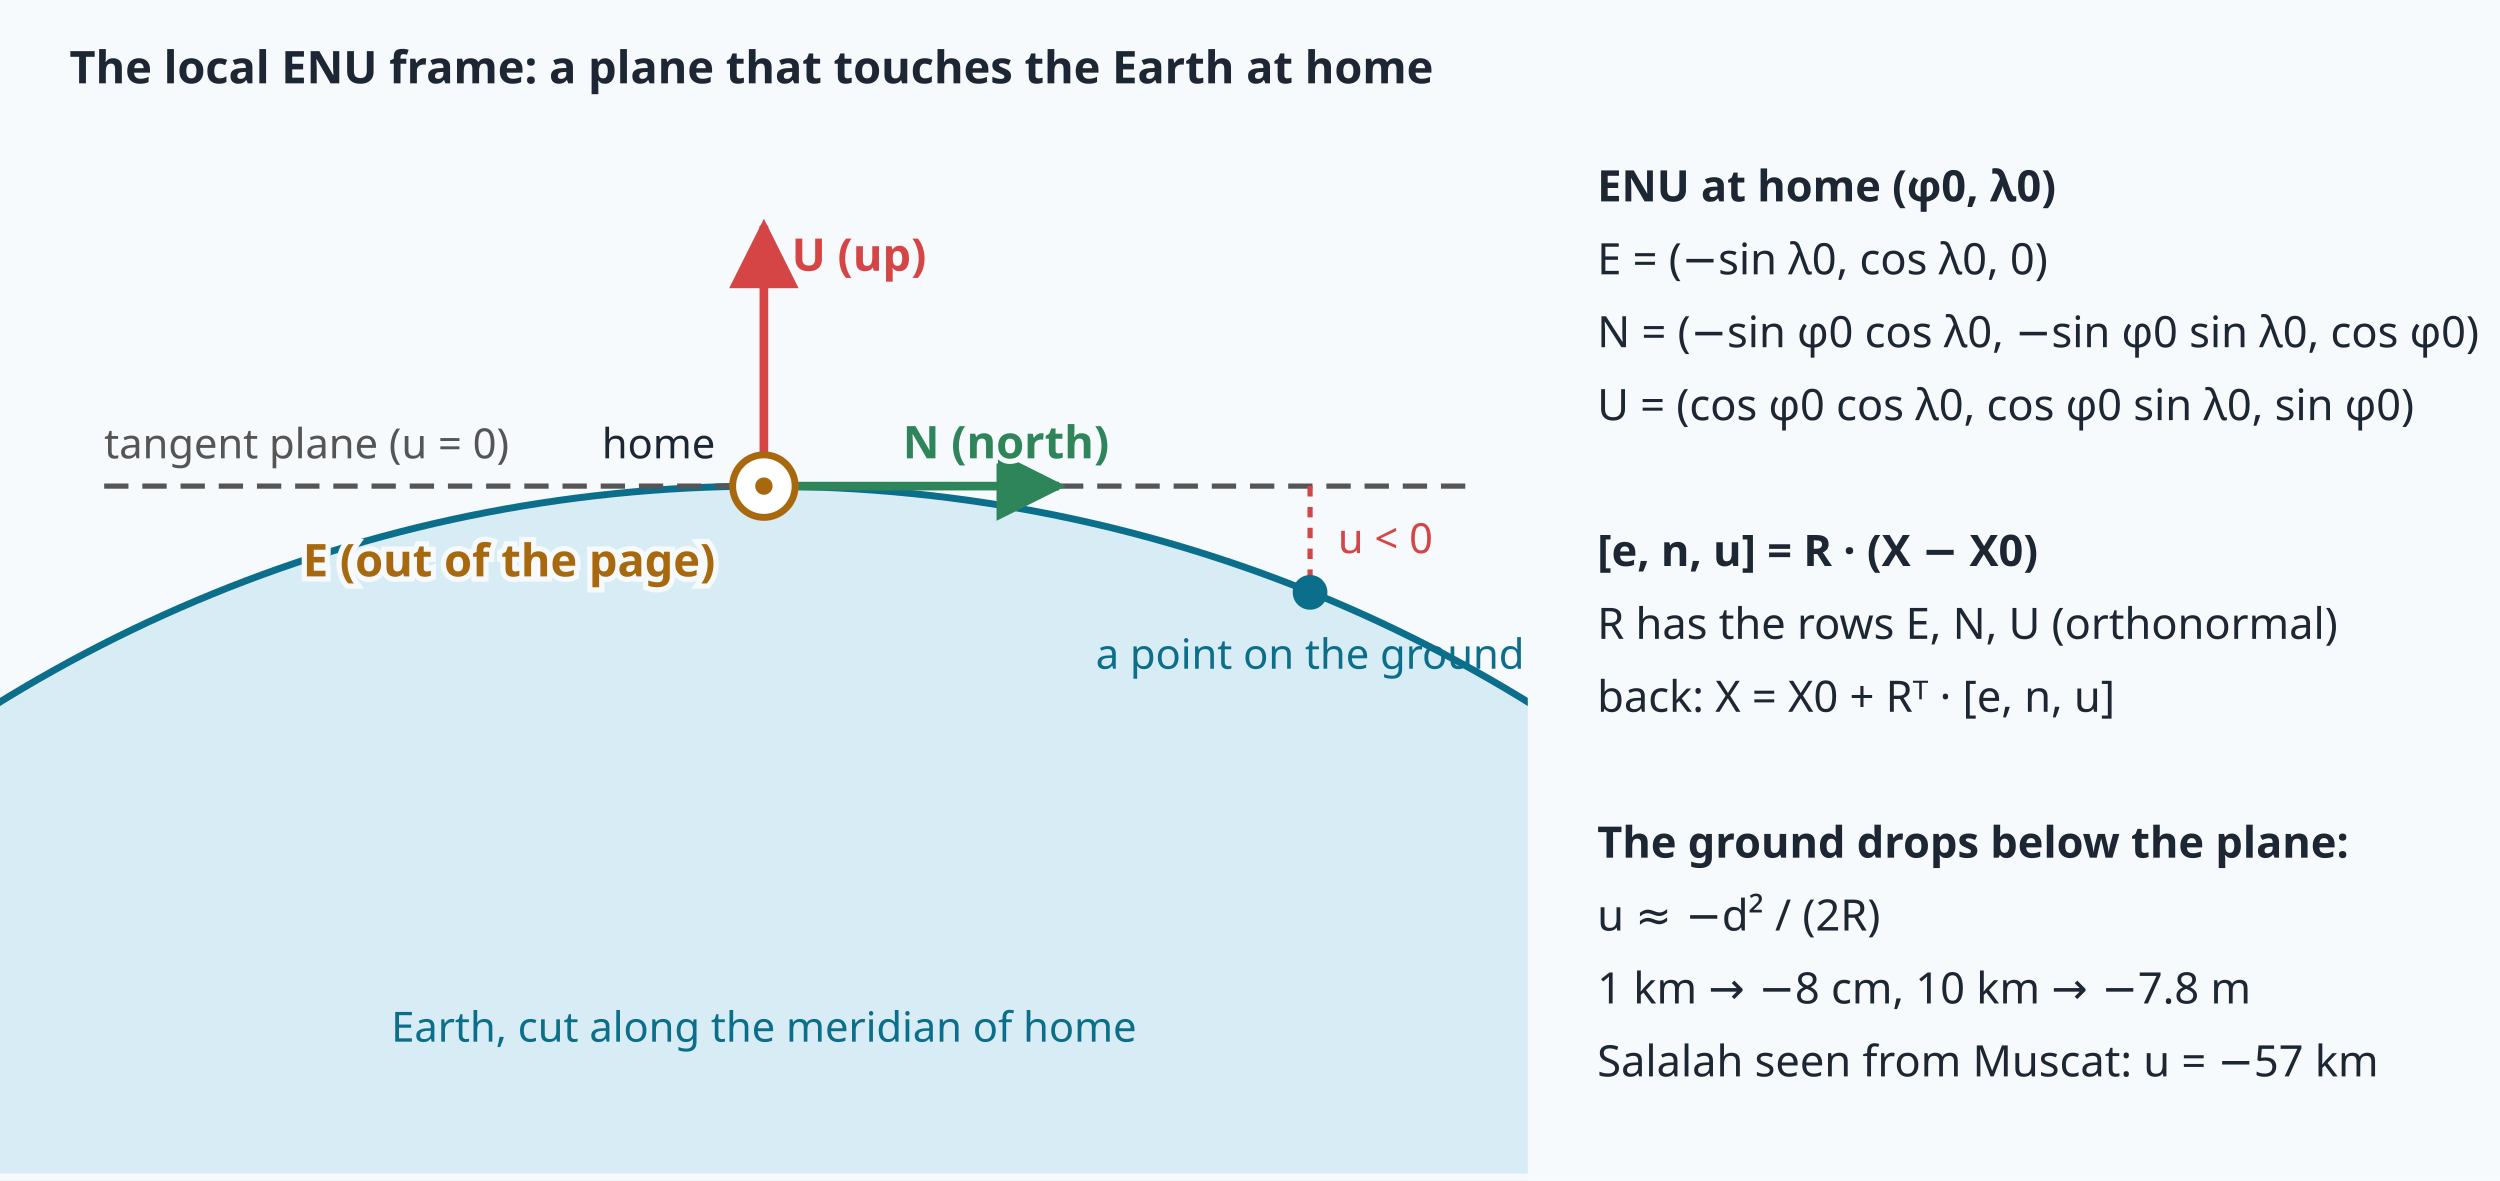
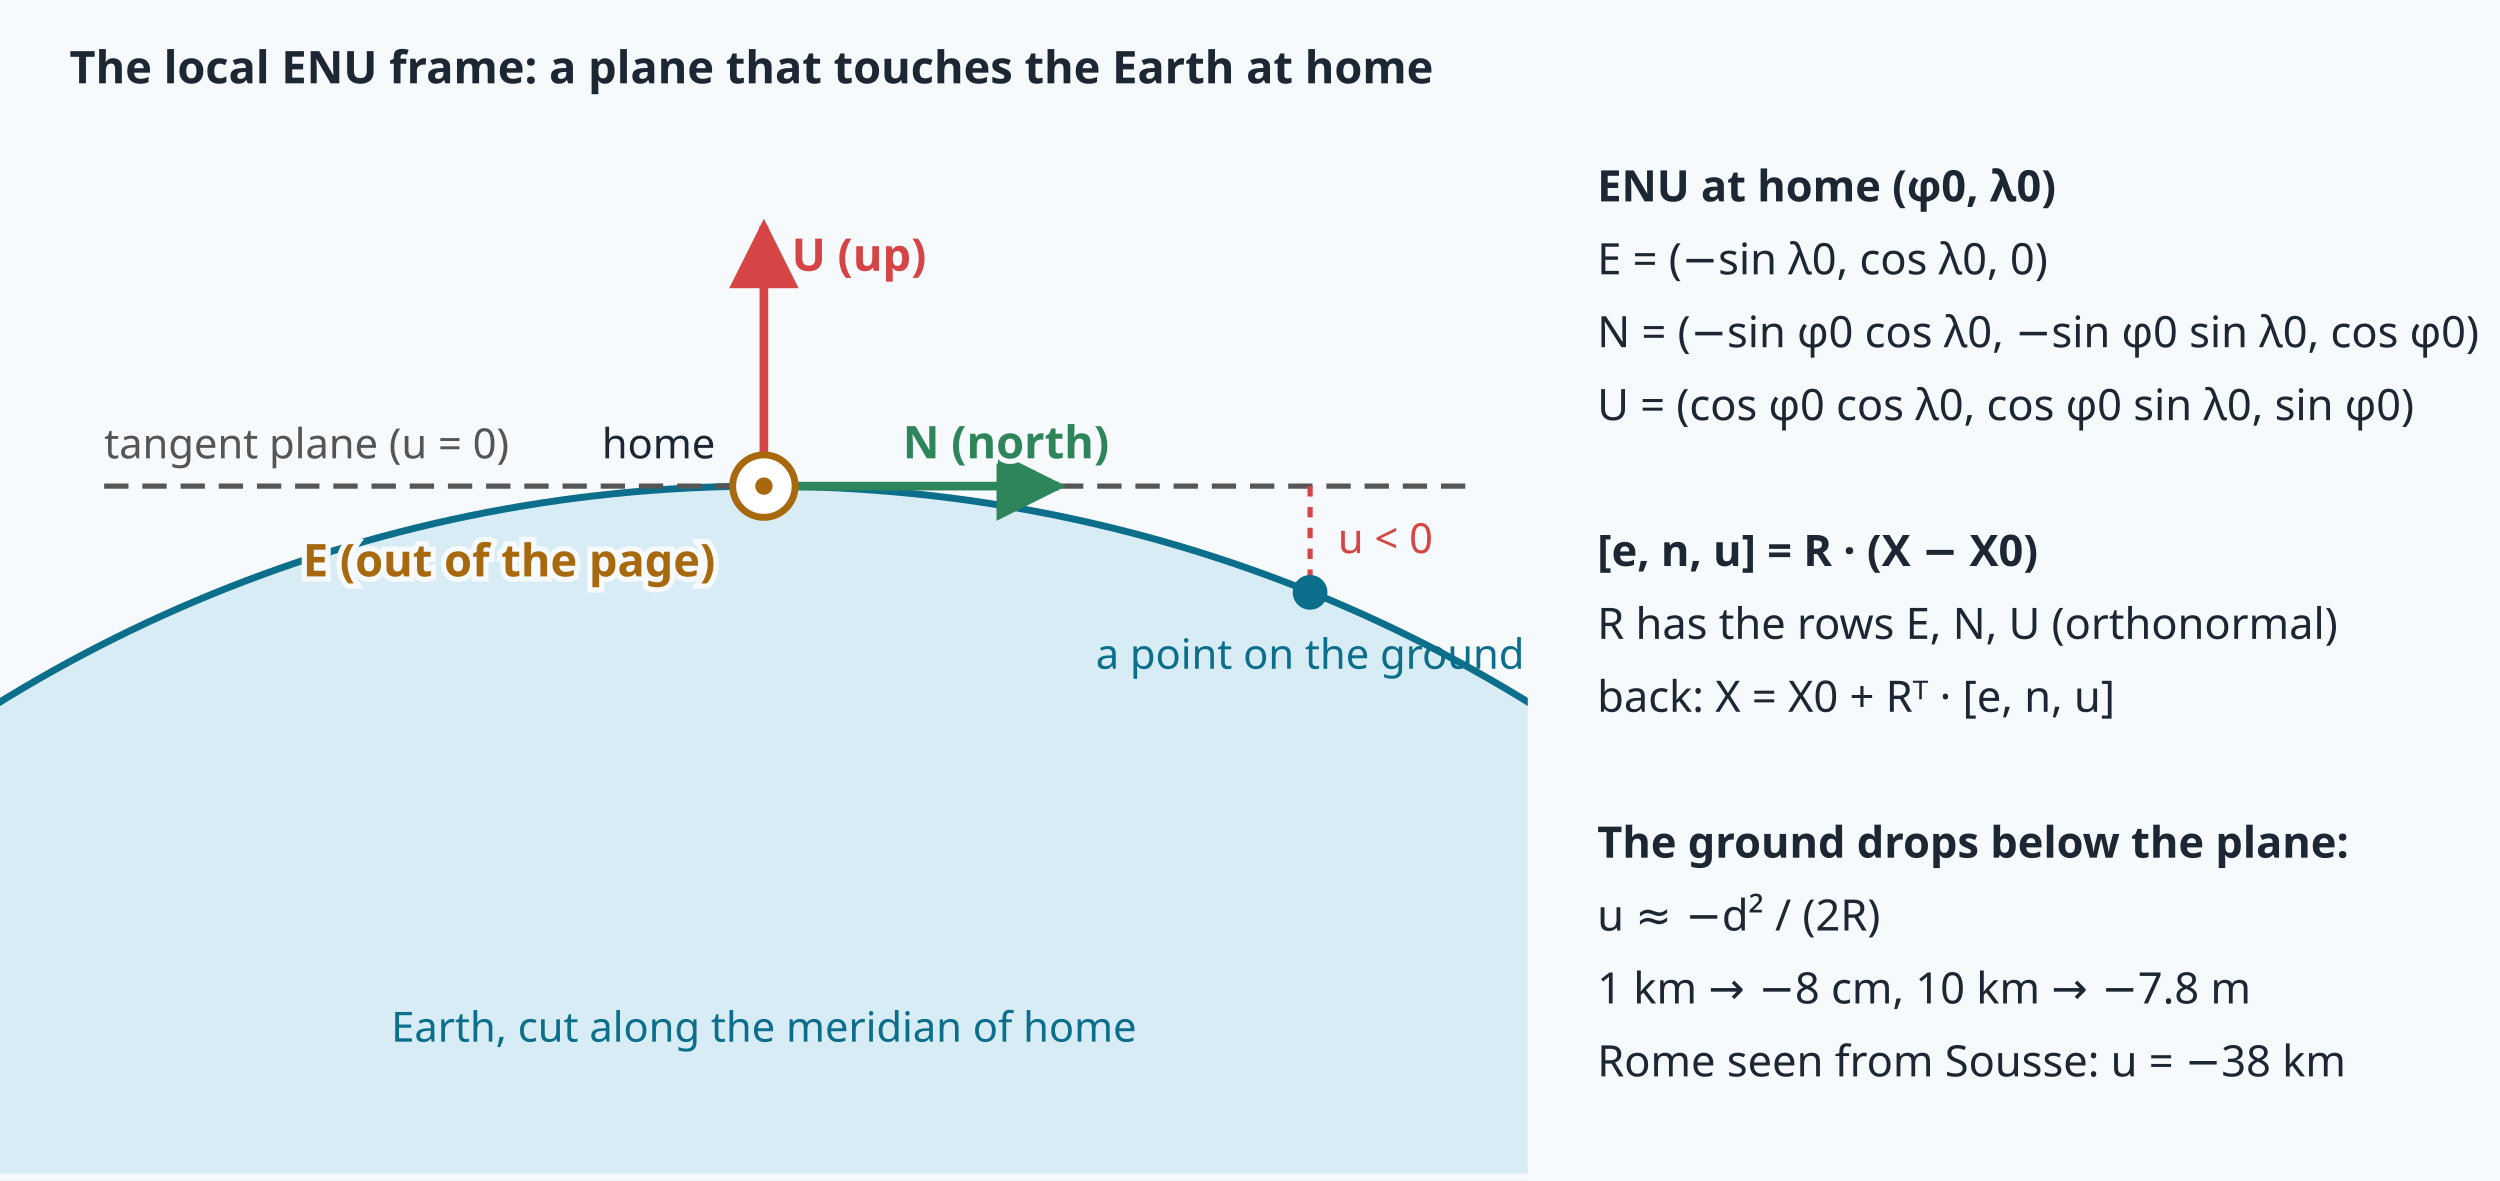
<svg xmlns="http://www.w3.org/2000/svg" viewBox="0 0 720 340" font-family="sans-serif" font-size="13">
  <rect width="720" height="340" fill="#f7fafc" />
  <defs>
    <marker id="a" viewBox="0 0 10 10" refX="9" refY="5" markerWidth="8" markerHeight="8" orient="auto">
      <path d="M0 0 L10 5 L0 10 z" fill="context-stroke" />
    </marker>
  </defs>
  <text x="20" y="24" fill="#1d2733" font-weight="bold">The local ENU frame: a plane that touches the Earth at home</text>
  <clipPath id="left">
    <rect x="0" y="0" width="440" height="340" />
  </clipPath>
  <circle cx="220" cy="560" r="420" fill="#d7ecf5" stroke="#0b6e8a" stroke-width="2" clip-path="url(#left)" />
  <rect x="0" y="338" width="720" height="2" fill="#f7fafc" />
  <text x="220" y="300" fill="#0b6e8a" font-size="12" text-anchor="middle">Earth, cut along the meridian of home</text>
  <line x1="30" y1="140" x2="425" y2="140" stroke="#555" stroke-width="1.5" stroke-dasharray="7 4" />
  <text x="30" y="132" fill="#555" font-size="12" stroke="#f7fafc" stroke-width="3" paint-order="stroke">tangent plane (u = 0)</text>
  <line x1="220" y1="140" x2="220" y2="65" stroke="#d64545" stroke-width="2.5" marker-end="url(#a)" />
  <text x="228" y="78" fill="#d64545" font-weight="bold">U (up)</text>
  <line x1="220" y1="140" x2="305" y2="140" stroke="#2f855a" stroke-width="2.5" marker-end="url(#a)" />
  <text x="260" y="132" fill="#2f855a" font-weight="bold" stroke="#f7fafc" stroke-width="3" paint-order="stroke">N (north)</text>
  <circle cx="220" cy="140" r="9" fill="white" stroke="#a8680d" stroke-width="2" />
  <circle cx="220" cy="140" r="2.5" fill="#a8680d" />
  <text x="206" y="166" fill="#a8680d" font-weight="bold" text-anchor="end" stroke="#f7fafc" stroke-width="3" paint-order="stroke">E (out of the page)</text>
  <text x="206" y="132" fill="#1d2733" font-size="12" text-anchor="end" stroke="#f7fafc" stroke-width="3" paint-order="stroke">home</text>
  <line x1="377.3" y1="140" x2="377.3" y2="170.6" stroke="#d64545" stroke-width="1.5" stroke-dasharray="3 3" />
  <circle cx="377.3" cy="170.6" r="5" fill="#0b6e8a" />
  <text x="385.3" y="159.3" fill="#d64545" font-size="12">u &lt; 0</text>
  <text x="377.3" y="192.6" fill="#0b6e8a" font-size="12" text-anchor="middle">a point on the ground</text>
  <text x="460" y="58" fill="#1d2733" font-size="12.5" font-weight="bold">ENU at home (φ0, λ0)</text>
  <text x="460" y="79" fill="#1d2733" font-size="12.5">E = (−sin λ0, cos λ0, 0)</text>
  <text x="460" y="100" fill="#1d2733" font-size="12.5">N = (−sin φ0 cos λ0, −sin φ0 sin λ0, cos φ0)</text>
  <text x="460" y="121" fill="#1d2733" font-size="12.5">U = (cos φ0 cos λ0, cos φ0 sin λ0, sin φ0)</text>
  <text x="460" y="163" fill="#1d2733" font-size="12.5" font-weight="bold">[e, n, u] = R · (X − X0)</text>
  <text x="460" y="184" fill="#1d2733" font-size="12.5">R has the rows E, N, U (orthonormal)</text>
  <text x="460" y="205" fill="#1d2733" font-size="12.5">back:  X = X0 + Rᵀ · [e, n, u]</text>
  <text x="460" y="247" fill="#1d2733" font-size="12.5" font-weight="bold">The ground drops below the plane:</text>
  <text x="460" y="268" fill="#1d2733" font-size="12.5">u ≈ −d² / (2R)</text>
  <text x="460" y="289" fill="#1d2733" font-size="12.5">1 km → −8 cm,  10 km → −7.8 m</text>
-   <text x="460" y="310" fill="#1d2733" font-size="12.5">Salalah seen from Muscat: u = −57 km</text>
+   <text x="460" y="310" fill="#1d2733" font-size="12.5">Rome seen from Sousse: u = −38 km</text>
</svg>
